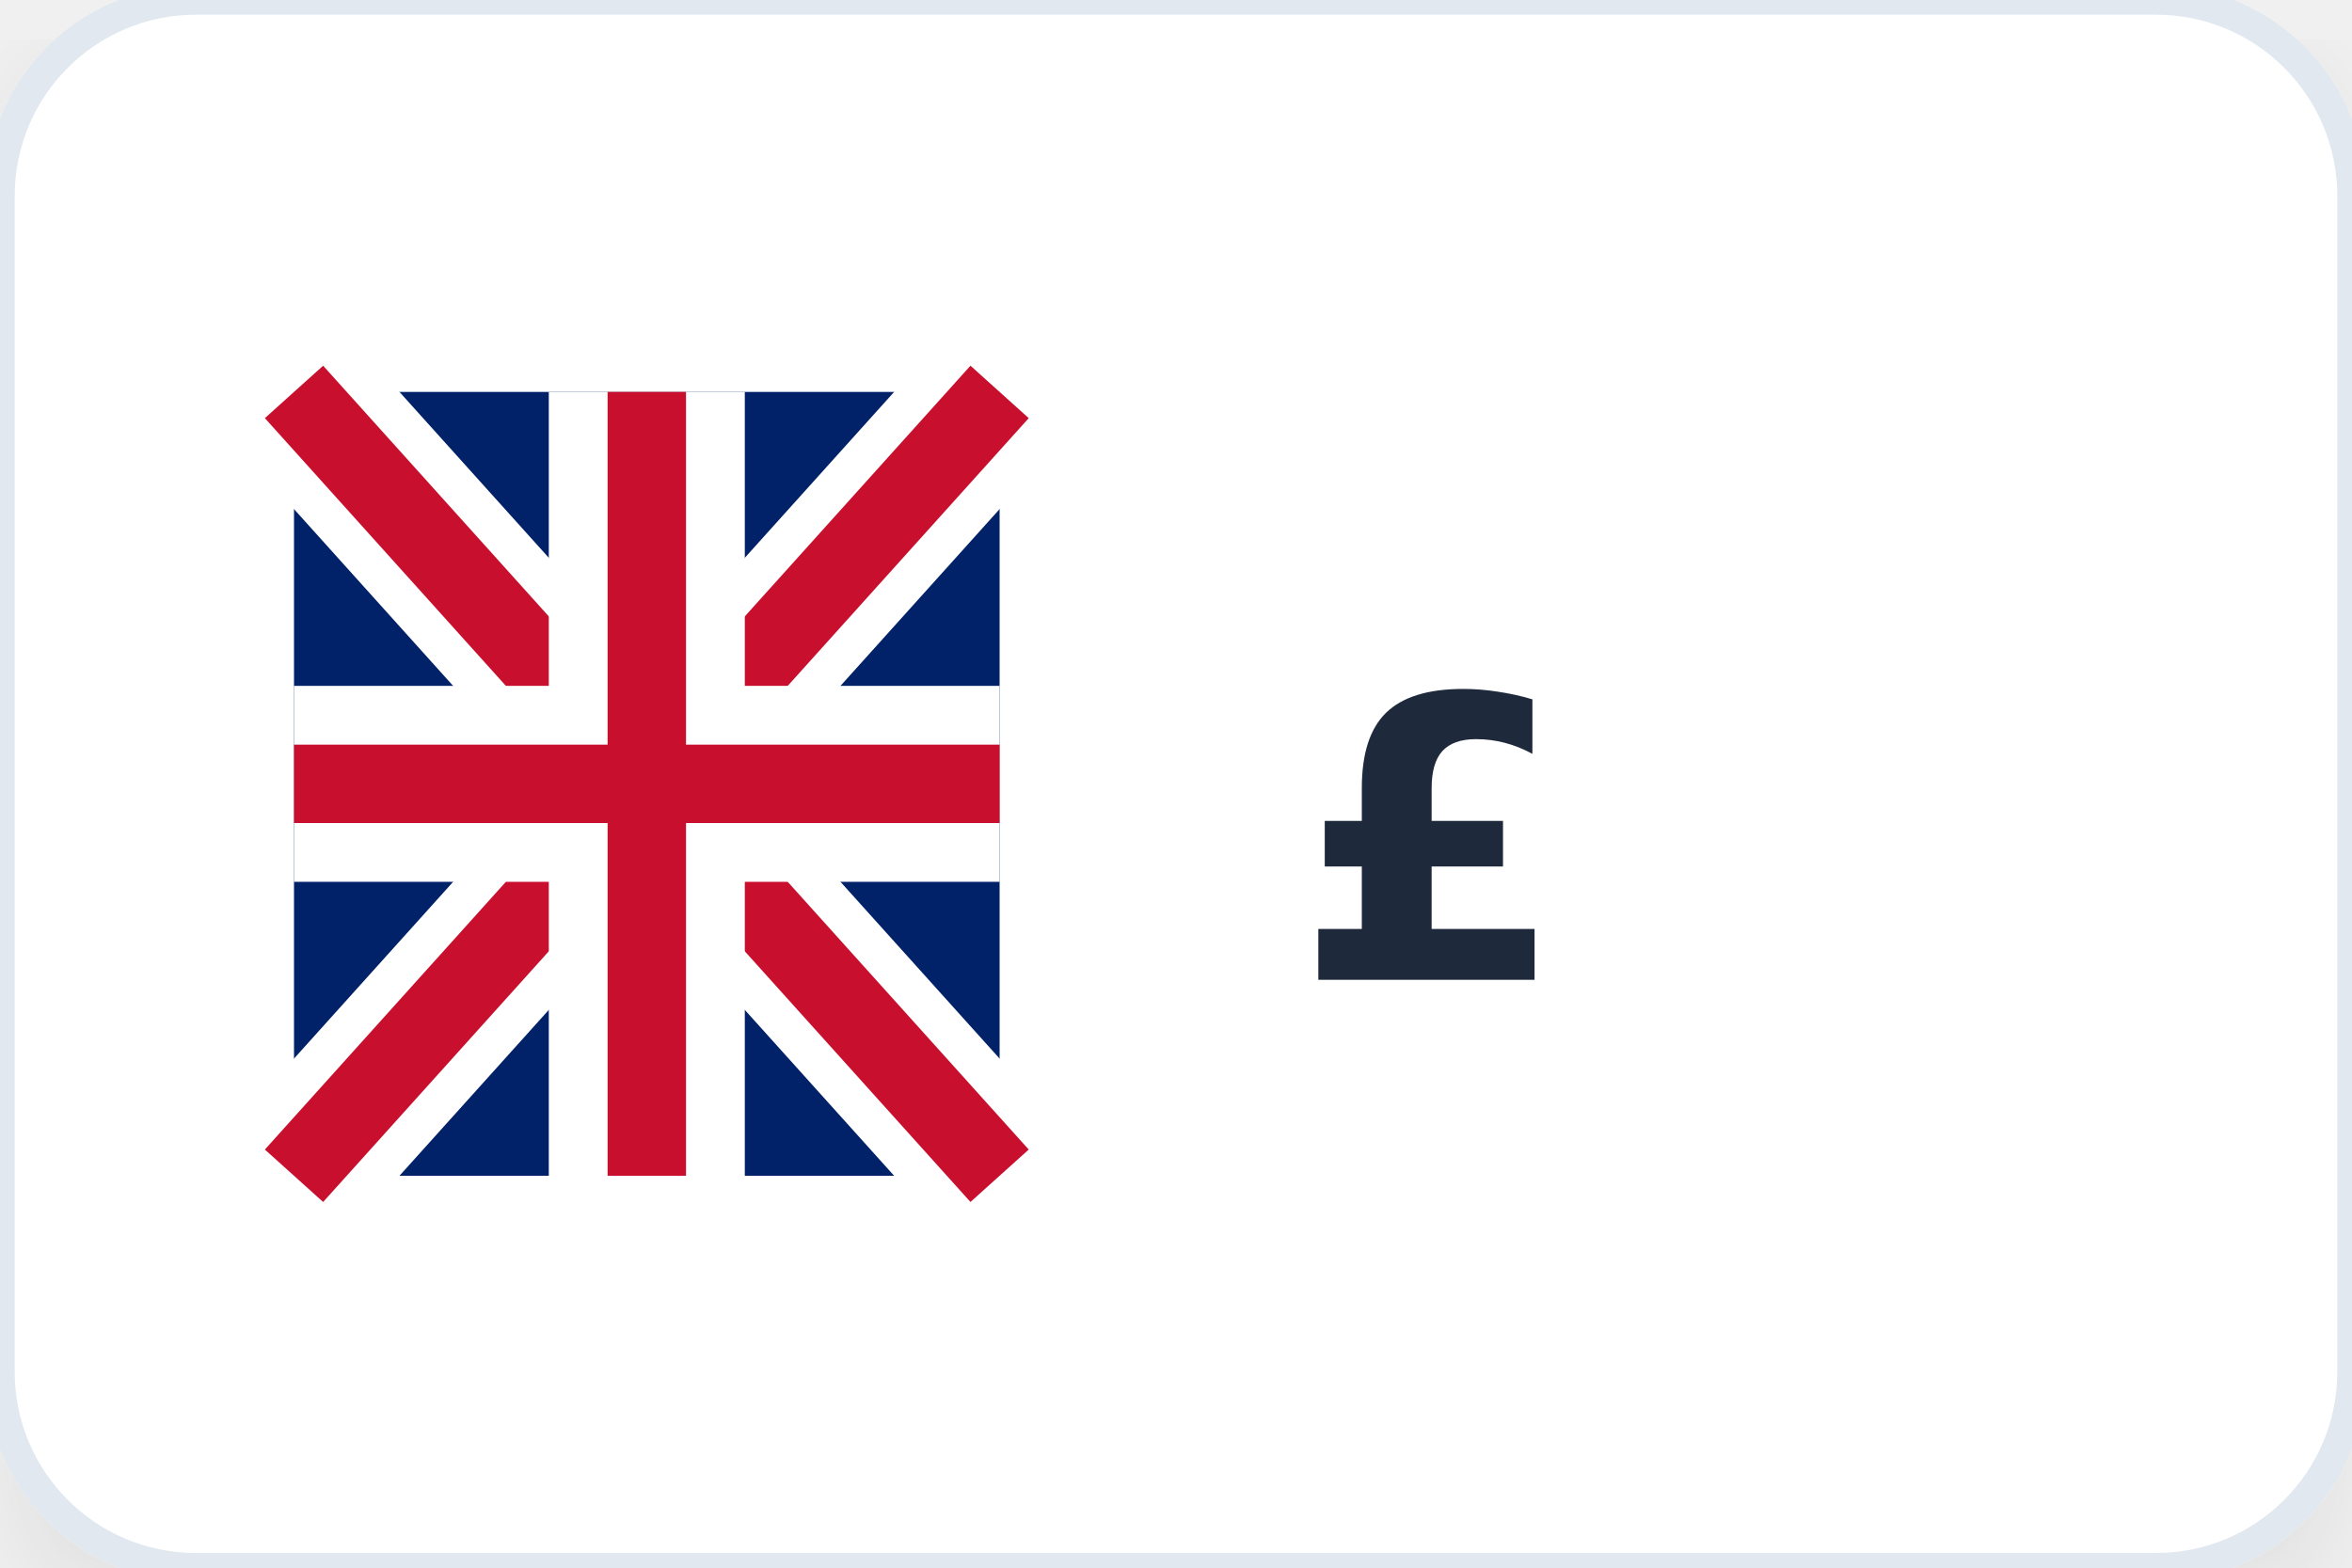
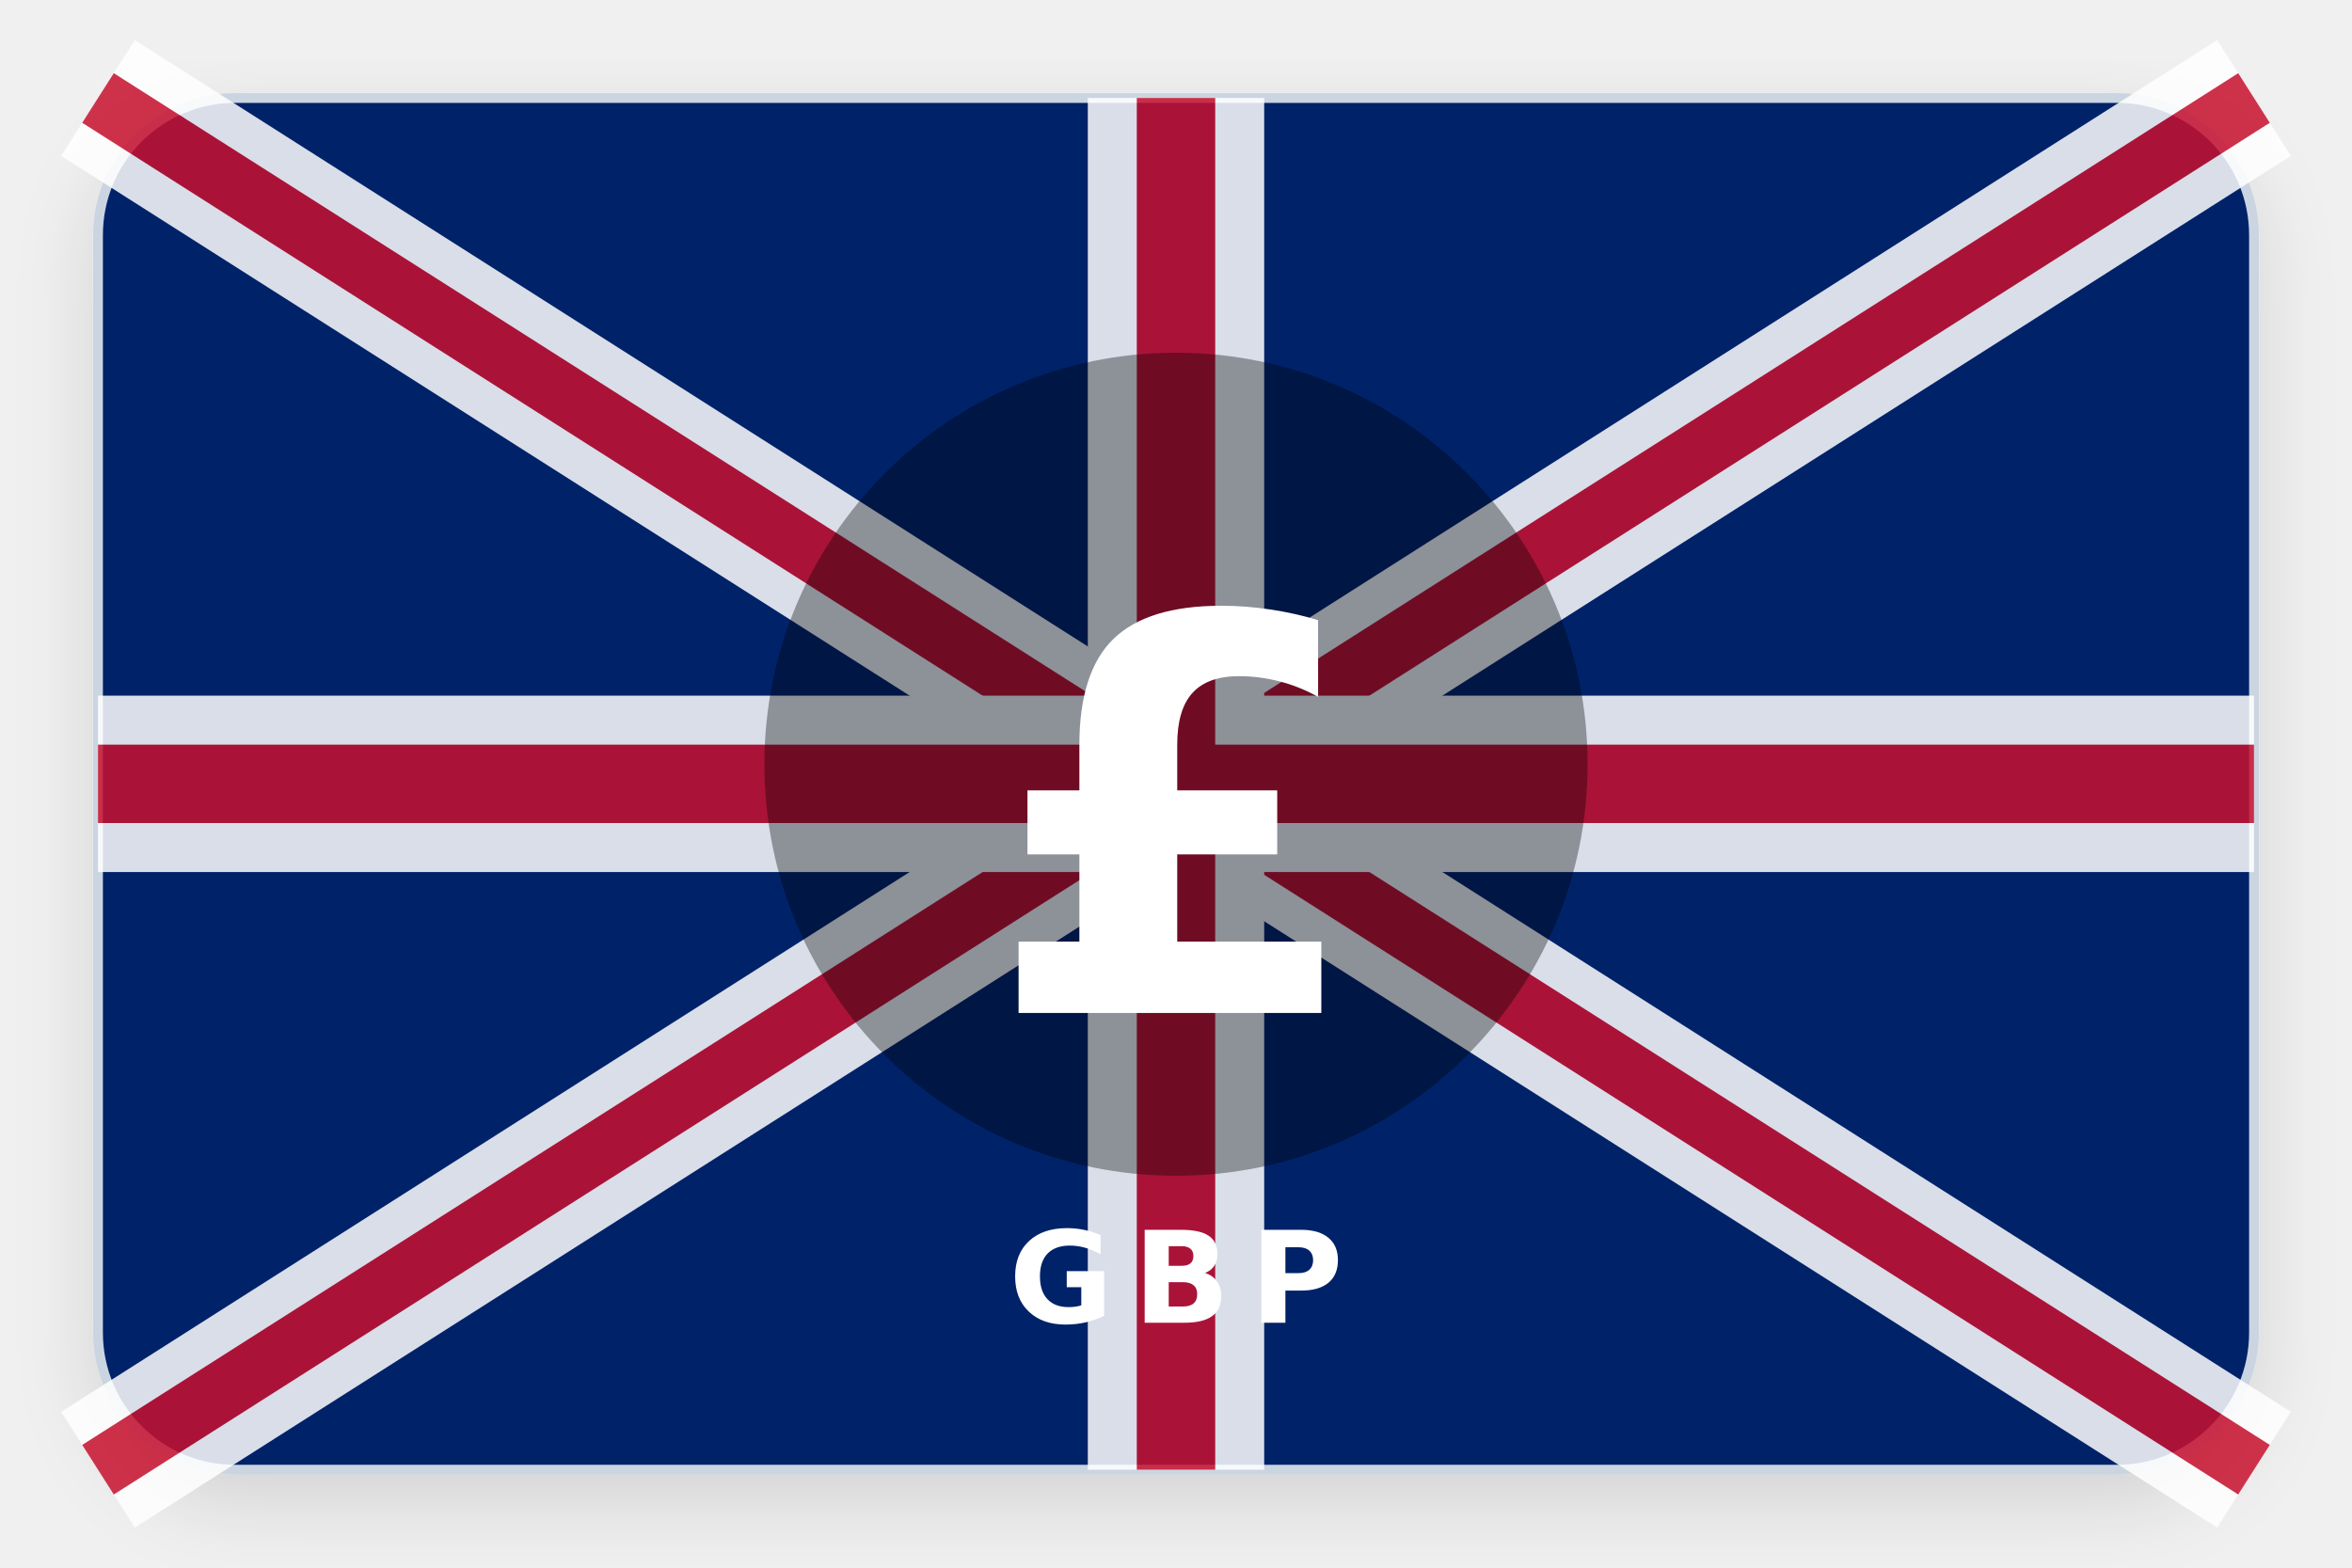
- <svg xmlns="http://www.w3.org/2000/svg" viewBox="0 0 120 80" width="120" height="80">
+ <svg xmlns="http://www.w3.org/2000/svg" viewBox="0 0 240 160" width="240" height="160">
  <defs>
    <filter id="shadow" x="-5%" y="-5%" width="120%" height="120%">
-       <feDropShadow dx="0" dy="2" stdDeviation="3" flood-opacity="0.08" />
+       <feDropShadow dx="0" dy="3" stdDeviation="4" flood-color="#000" flood-opacity="0.12" />
    </filter>
    <style>
-       .card { fill:#fff; stroke:#e2e8f0; stroke-width:1.5; rx:10; }
-       .symbol { font-family:'DejaVu Sans',Arial,sans-serif; font-size:20px; font-weight:bold; fill:#1e293b; text-anchor:middle; }
+       .label { font-family: 'DejaVu Sans', Arial, sans-serif; font-size: 13px; font-weight: 600; fill: #ffffff; text-anchor: middle; letter-spacing: 2px; }
+       .dark-circle { fill: #000000; fill-opacity: 0.35; }
+       .currency { font-family: 'DejaVu Sans', 'Segoe UI', Arial, sans-serif; font-size: 56px; font-weight: 900; fill: #ffffff; text-anchor: middle; dominant-baseline: central; }
    </style>
  </defs>
-   <rect width="120" height="80" rx="10" class="card" filter="url(#shadow)" />
-   <rect x="15" y="20" width="36" height="40" fill="#012169" />
-   <path d="M15 20 L51 60 M51 20 L15 60" stroke="#fff" stroke-width="8" />
-   <path d="M15 20 L51 60 M51 20 L15 60" stroke="#C8102E" stroke-width="4" />
-   <line x1="33" y1="20" x2="33" y2="60" stroke="#fff" stroke-width="10" />
-   <line x1="15" y1="40" x2="51" y2="40" stroke="#fff" stroke-width="10" />
-   <line x1="33" y1="20" x2="33" y2="60" stroke="#C8102E" stroke-width="4" />
-   <line x1="15" y1="40" x2="51" y2="40" stroke="#C8102E" stroke-width="4" />
-   <text x="73" y="50" class="symbol">£</text>
+   <rect x="10" y="10" width="220" height="140" rx="14" fill="#012169" stroke="#cbd5e1" stroke-width="1" filter="url(#shadow)" />
+   <g opacity="0.85">
+     <line x1="10" y1="10" x2="230" y2="150" stroke="#ffffff" stroke-width="14" />
+     <line x1="230" y1="10" x2="10" y2="150" stroke="#ffffff" stroke-width="14" />
+     <line x1="10" y1="10" x2="230" y2="150" stroke="#C8102E" stroke-width="6" />
+     <line x1="230" y1="10" x2="10" y2="150" stroke="#C8102E" stroke-width="6" />
+     <line x1="120" y1="10" x2="120" y2="150" stroke="#ffffff" stroke-width="18" />
+     <line x1="10" y1="80" x2="230" y2="80" stroke="#ffffff" stroke-width="18" />
+     <line x1="120" y1="10" x2="120" y2="150" stroke="#C8102E" stroke-width="8" />
+     <line x1="10" y1="80" x2="230" y2="80" stroke="#C8102E" stroke-width="8" />
+   </g>
+   <circle cx="120" cy="78" r="42" class="dark-circle" />
+   <text x="120" y="84" class="currency">£</text>
+   <text x="120" y="135" class="label">GBP</text>
</svg>
